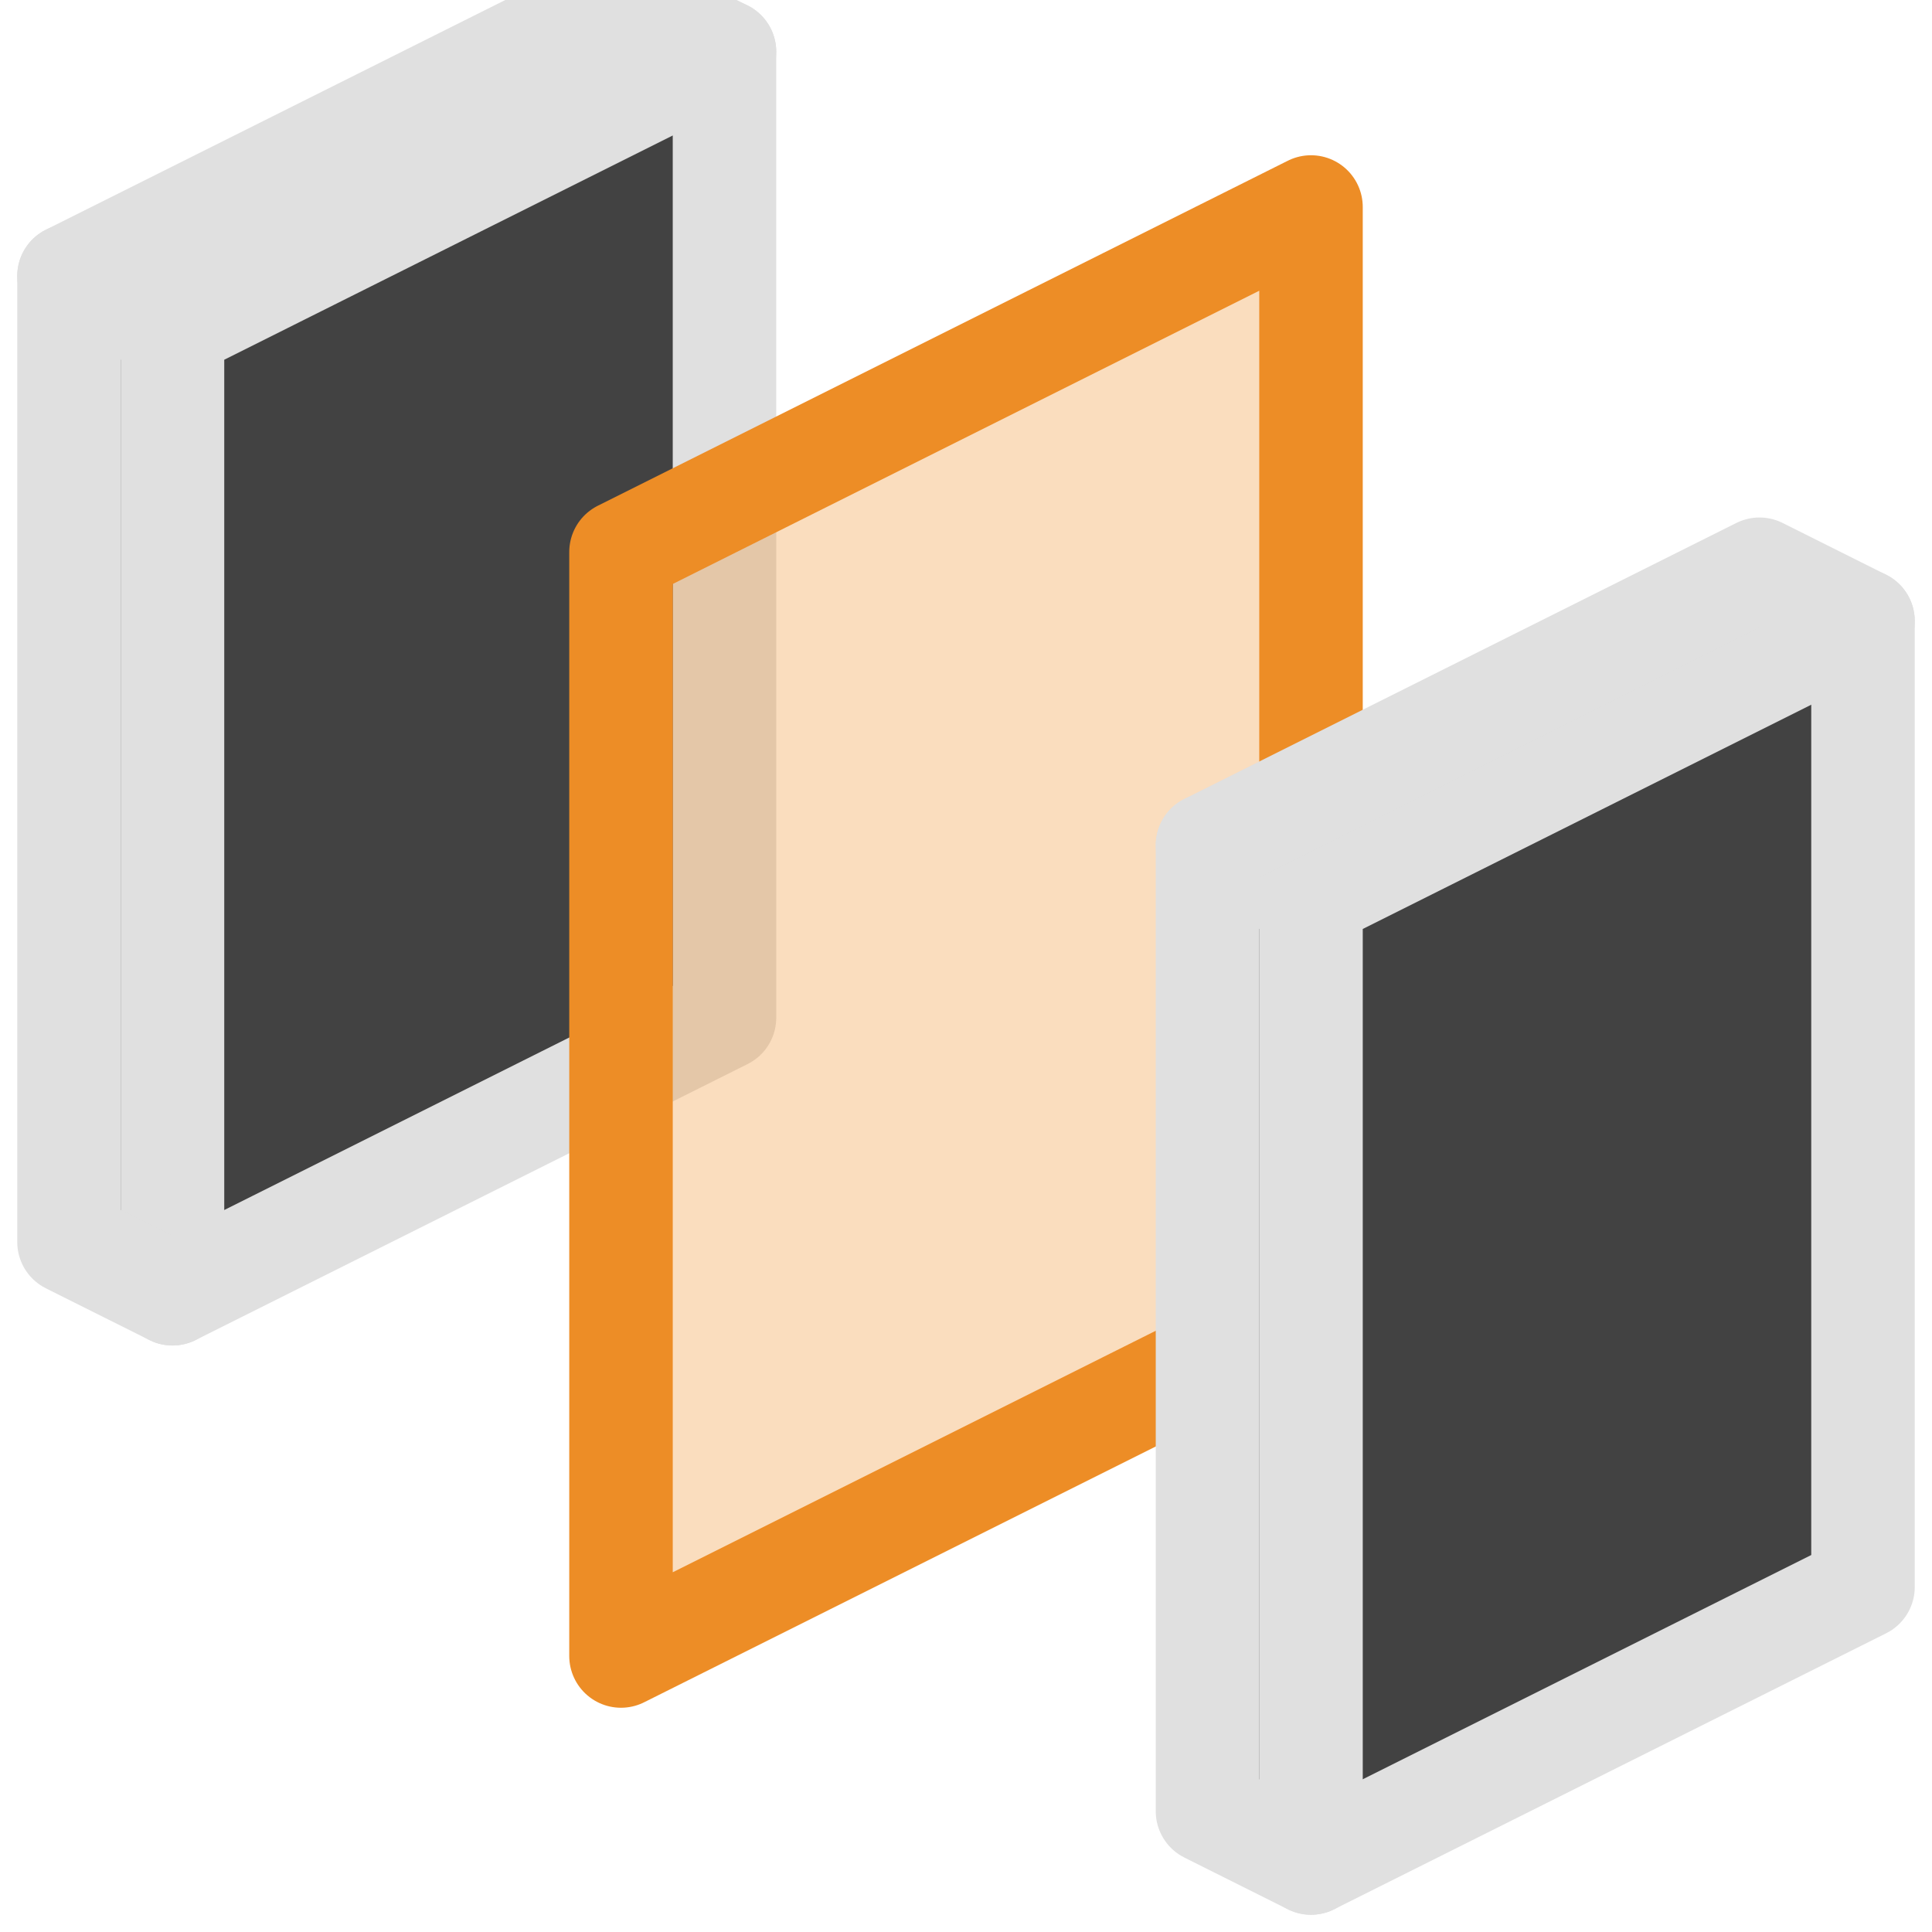
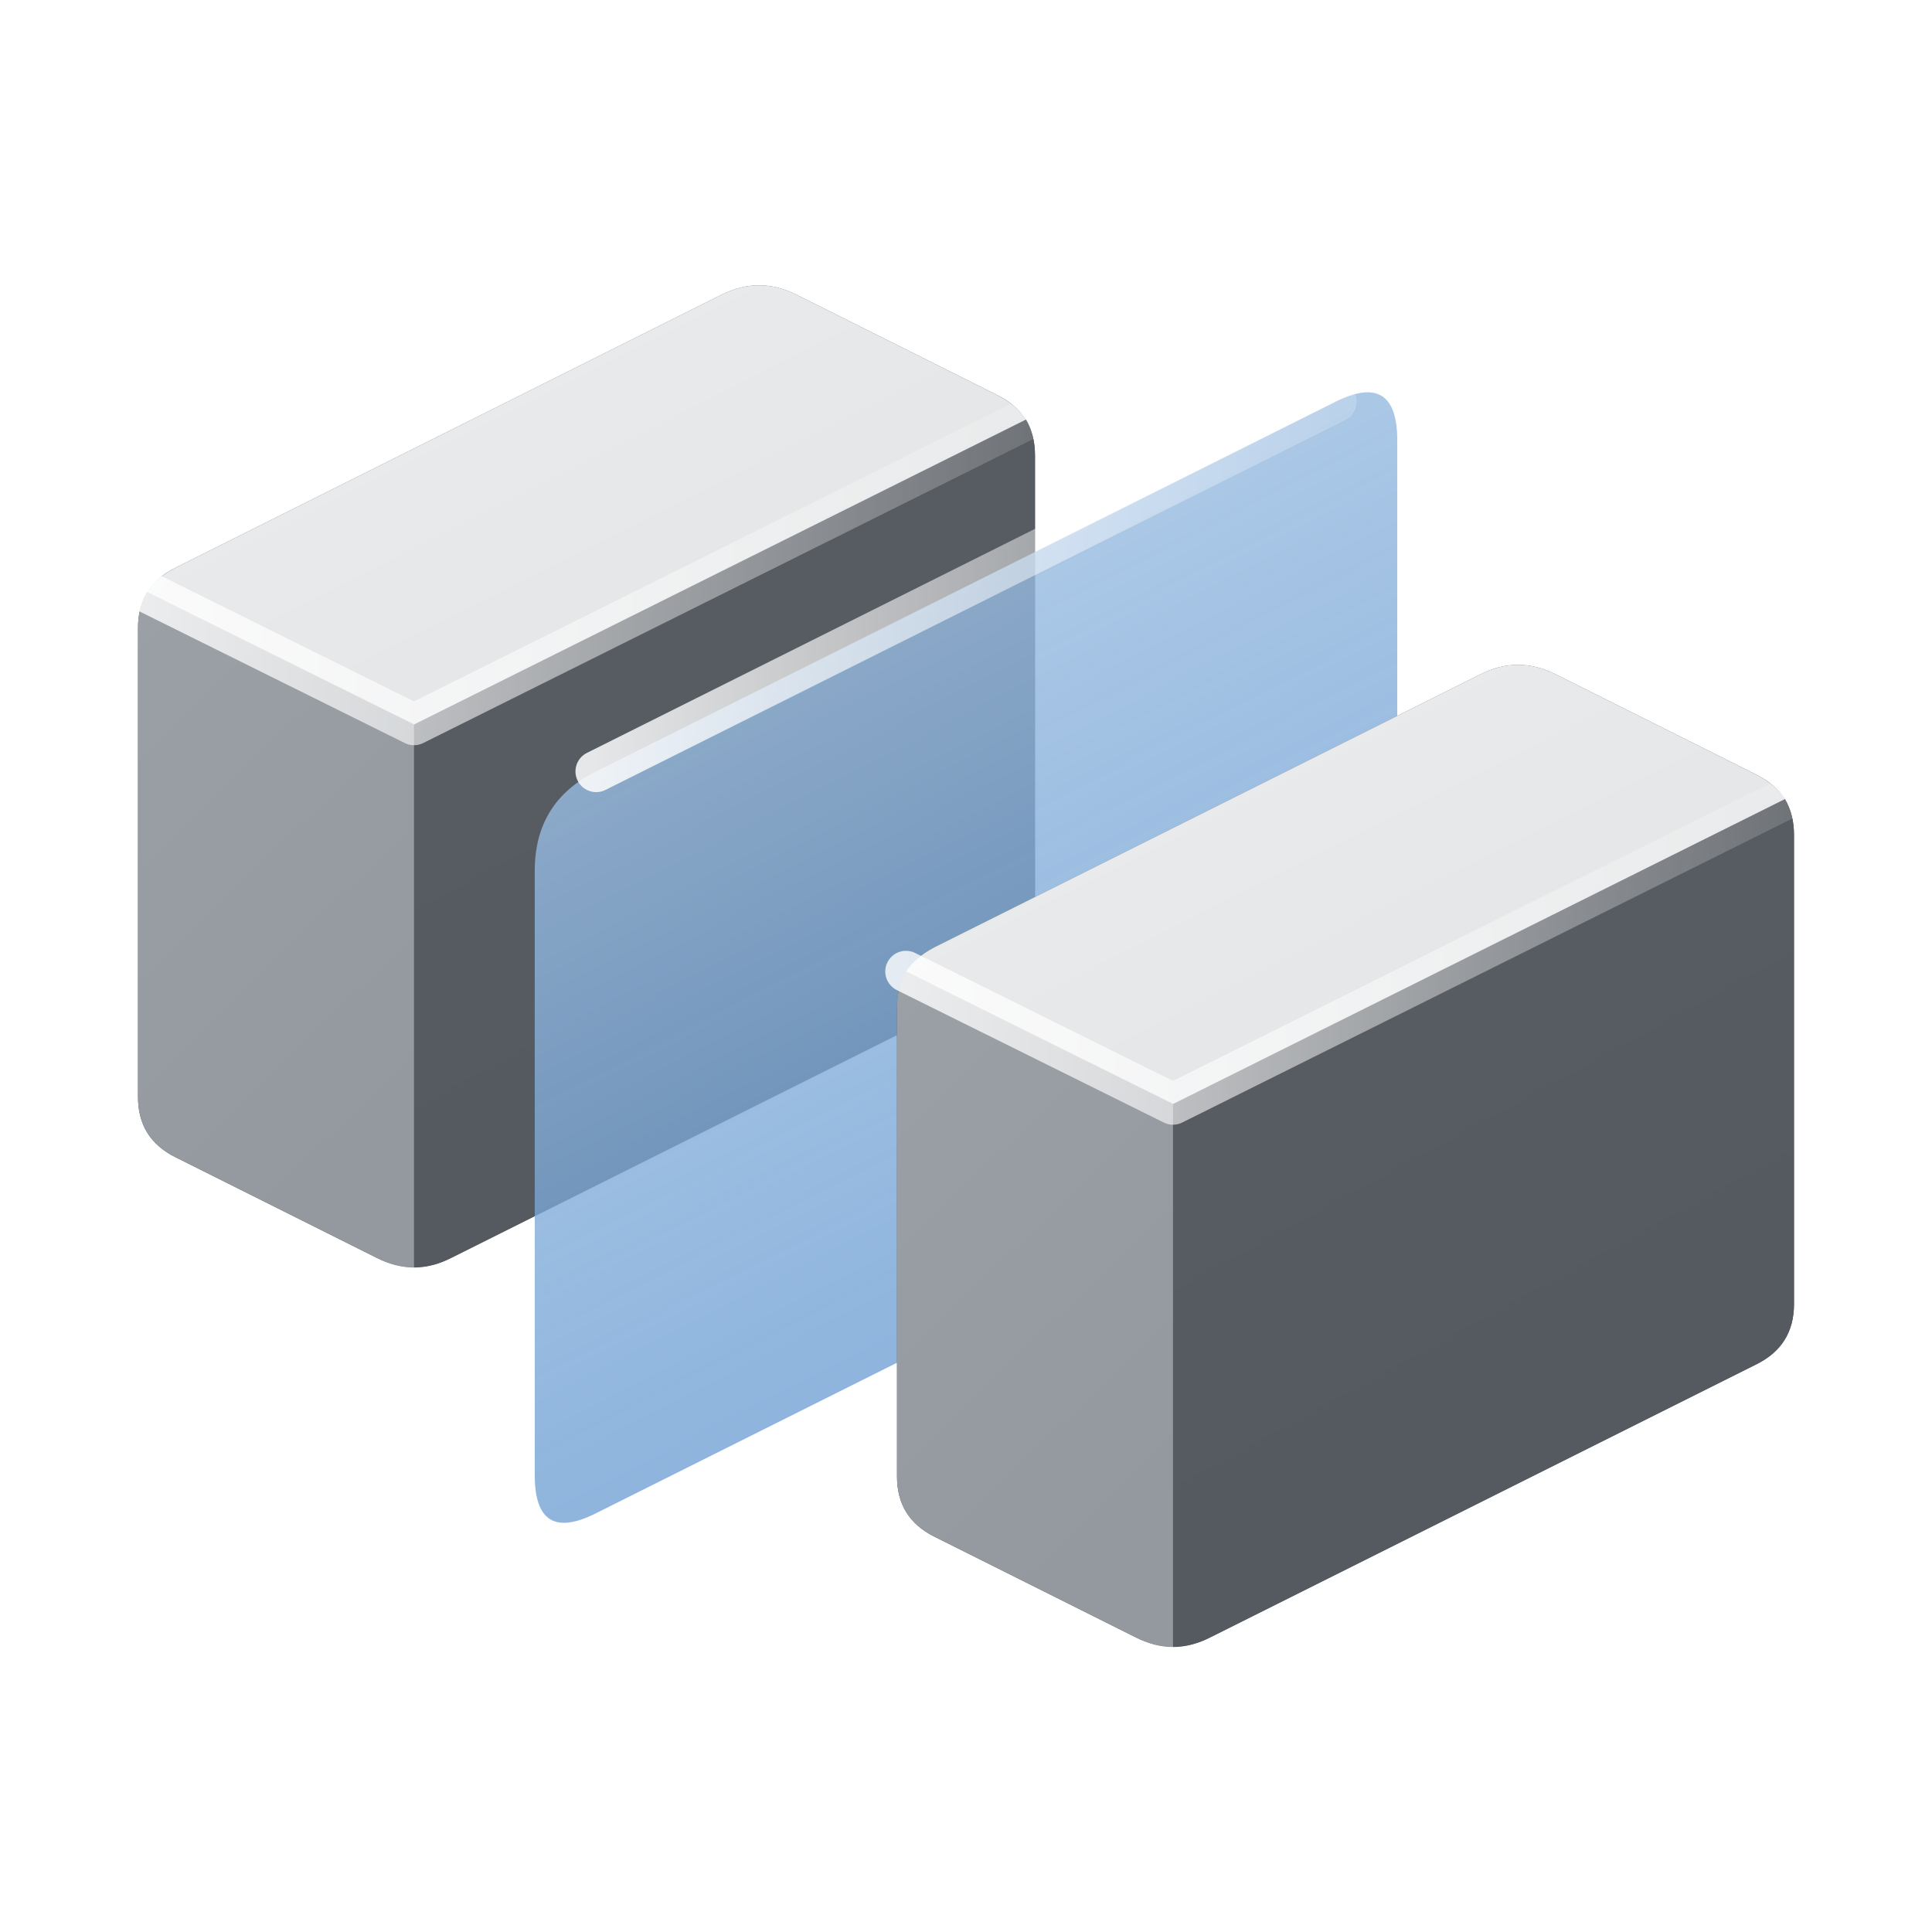
- <svg xmlns="http://www.w3.org/2000/svg" viewBox="0 0 28 28" fill="none" stroke-linecap="round" stroke-linejoin="round">
-   <path d="M1 4 L2.5 4.75 L2.5 18.75 L1 18Z" fill="#666666" />
-   <path d="M9 0 L10.5 0.75 L2.5 4.75 L1 4Z" fill="#545454" />
-   <path d="M10.5 0.75 L2.5 4.75 L2.5 18.75 L10.5 14.75Z" fill="#424242" />
-   <path d="M1 4 L2.5 4.75 L10.5 0.75M2.5 4.75V18.75" stroke="#E0E0E0" stroke-width="1.5" />
-   <path d="M9 0 L10.5 0.75 L10.5 14.75 L2.5 18.75 L1 18 L1 4Z" stroke="#E0E0E0" stroke-width="1.5" />
-   <path d="M19 3 L9 8 L9 24 L19 19Z" fill="#ED8D26" fill-opacity=".3" />
-   <path d="M19 3 L9 8 L9 24 L19 19Z" stroke="#ED8D26" stroke-width="1.5" />
-   <path d="M17.5 12.25 L19 13 L19 27 L17.5 26.25Z" fill="#666666" />
-   <path d="M25.5 8.25 L27 9 L19 13 L17.5 12.25Z" fill="#545454" />
-   <path d="M27 9 L19 13 L19 27 L27 23Z" fill="#424242" />
-   <path d="M17.5 12.25 L19 13 L27 9M19 13V27" stroke="#E0E0E0" stroke-width="1.5" />
-   <path d="M25.5 8.25 L27 9 L27 23 L19 27 L17.5 26.25 L17.5 12.25Z" stroke="#E0E0E0" stroke-width="1.5" />
+ <svg xmlns="http://www.w3.org/2000/svg" viewBox="0 0 28 28" fill="none" stroke-linecap="round" stroke-linejoin="round" data-lit="2">
+   <defs>
+     <linearGradient id="g-PL-midplane2-ss" x1="0" y1="0" x2="0.4" y2="1">
+       <stop offset="0" stop-color="#595E64" />
+       <stop offset="1" stop-color="#54595F" />
+     </linearGradient>
+     <linearGradient id="g-PL-midplane2-sl" x1="0" y1="0" x2="0.4" y2="1">
+       <stop offset="0" stop-color="#9BA0A6" />
+       <stop offset="1" stop-color="#93999F" />
+     </linearGradient>
+     <linearGradient id="g-PL-midplane2-st" x1="0" y1="0" x2="1" y2="1">
+       <stop offset="0" stop-color="#ECEDEE" />
+       <stop offset="1" stop-color="#E1E3E5" />
+     </linearGradient>
+     <linearGradient id="g-PL-midplane2-hl" gradientUnits="userSpaceOnUse" x1="2.13" y1="0" x2="14.87" y2="0">
+       <stop offset="0" stop-color="#FFFFFF" stop-opacity="0.8" />
+       <stop offset="1" stop-color="#FFFFFF" stop-opacity="0.15" />
+     </linearGradient>
+     <linearGradient id="g-PL-midplane2-apg" gradientUnits="userSpaceOnUse" x1="9.62" y1="5.38" x2="18.38" y2="22.38">
+       <stop offset="0" stop-color="#B0CBE8" stop-opacity="0.85" />
+       <stop offset="1" stop-color="#4E8ACA" stop-opacity="0.7" />
+     </linearGradient>
+     <linearGradient id="g-PL-midplane2-hl2" gradientUnits="userSpaceOnUse" x1="8.64" y1="0" x2="19.36" y2="0">
+       <stop offset="0" stop-color="#FFFFFF" stop-opacity="0.85" />
+       <stop offset="1" stop-color="#FFFFFF" stop-opacity="0.2" />
+     </linearGradient>
+     <linearGradient id="g-PL-midplane2-hl3" gradientUnits="userSpaceOnUse" x1="13.13" y1="0" x2="25.87" y2="0">
+       <stop offset="0" stop-color="#FFFFFF" stop-opacity="0.8" />
+       <stop offset="1" stop-color="#FFFFFF" stop-opacity="0.15" />
+     </linearGradient>
+   </defs>
+   <path d="M2 9.1Q2 8.5 2.54 8.23L10.46 4.27Q11 4 11.54 4.27L14.46 5.73Q15 6 15 6.6L15 13.4Q15 14 14.46 14.27L6.54 18.23Q6 18.5 5.46 18.23L2.54 16.77Q2 16.5 2 15.9Z" fill="url(#g-PL-midplane2-ss)" />
+   <path d="M6 10.5L14.87 6.08Q15 6.3 15 6.6L15 13.4Q15 14 14.46 14.27L6.54 18.23Q6.27 18.37 6 18.37Z" fill="url(#g-PL-midplane2-ss)" />
+   <path d="M2 9.1Q2 8.8 2.13 8.58L6 10.5L6 18.37Q5.73 18.37 5.46 18.23L2.54 16.77Q2 16.5 2 15.9Z" fill="url(#g-PL-midplane2-sl)" />
+   <path d="M10.46 4.27Q11 4 11.54 4.27L14.46 5.73Q14.73 5.87 14.87 6.08L6 10.5L2.13 8.58Q2.27 8.37 2.54 8.23Z" fill="url(#g-PL-midplane2-st)" />
+   <path d="M2.13 8.58L6 10.5L14.87 6.08" stroke="url(#g-PL-midplane2-hl)" stroke-width="0.6" />
+   <path d="M20.25 15.12Q20.25 16.12 19.36 16.57L8.64 21.93Q7.75 22.38 7.75 21.38L7.75 12.62Q7.75 11.62 8.64 11.18L19.36 5.82Q20.25 5.38 20.25 6.38Z" fill="url(#g-PL-midplane2-apg)" />
+   <path d="M8.64 11.18L19.36 5.82" stroke="url(#g-PL-midplane2-hl2)" stroke-width="0.6" />
+   <path d="M13 14.6Q13 14 13.54 13.73L21.46 9.77Q22 9.5 22.54 9.77L25.46 11.23Q26 11.5 26 12.1L26 18.9Q26 19.5 25.46 19.77L17.54 23.73Q17 24 16.46 23.73L13.54 22.27Q13 22 13 21.4Z" fill="url(#g-PL-midplane2-ss)" />
+   <path d="M17 16L25.87 11.58Q26 11.8 26 12.1L26 18.9Q26 19.5 25.46 19.77L17.54 23.73Q17.27 23.87 17 23.87Z" fill="url(#g-PL-midplane2-ss)" />
+   <path d="M13 14.6Q13 14.3 13.13 14.08L17 16L17 23.87Q16.73 23.87 16.46 23.73L13.54 22.27Q13 22 13 21.4Z" fill="url(#g-PL-midplane2-sl)" />
+   <path d="M21.46 9.77Q22 9.5 22.54 9.77L25.46 11.23Q25.73 11.37 25.87 11.58L17 16L13.13 14.08Q13.27 13.87 13.54 13.73Z" fill="url(#g-PL-midplane2-st)" />
+   <path d="M13.13 14.08L17 16L25.87 11.58" stroke="url(#g-PL-midplane2-hl3)" stroke-width="0.6" />
</svg>
